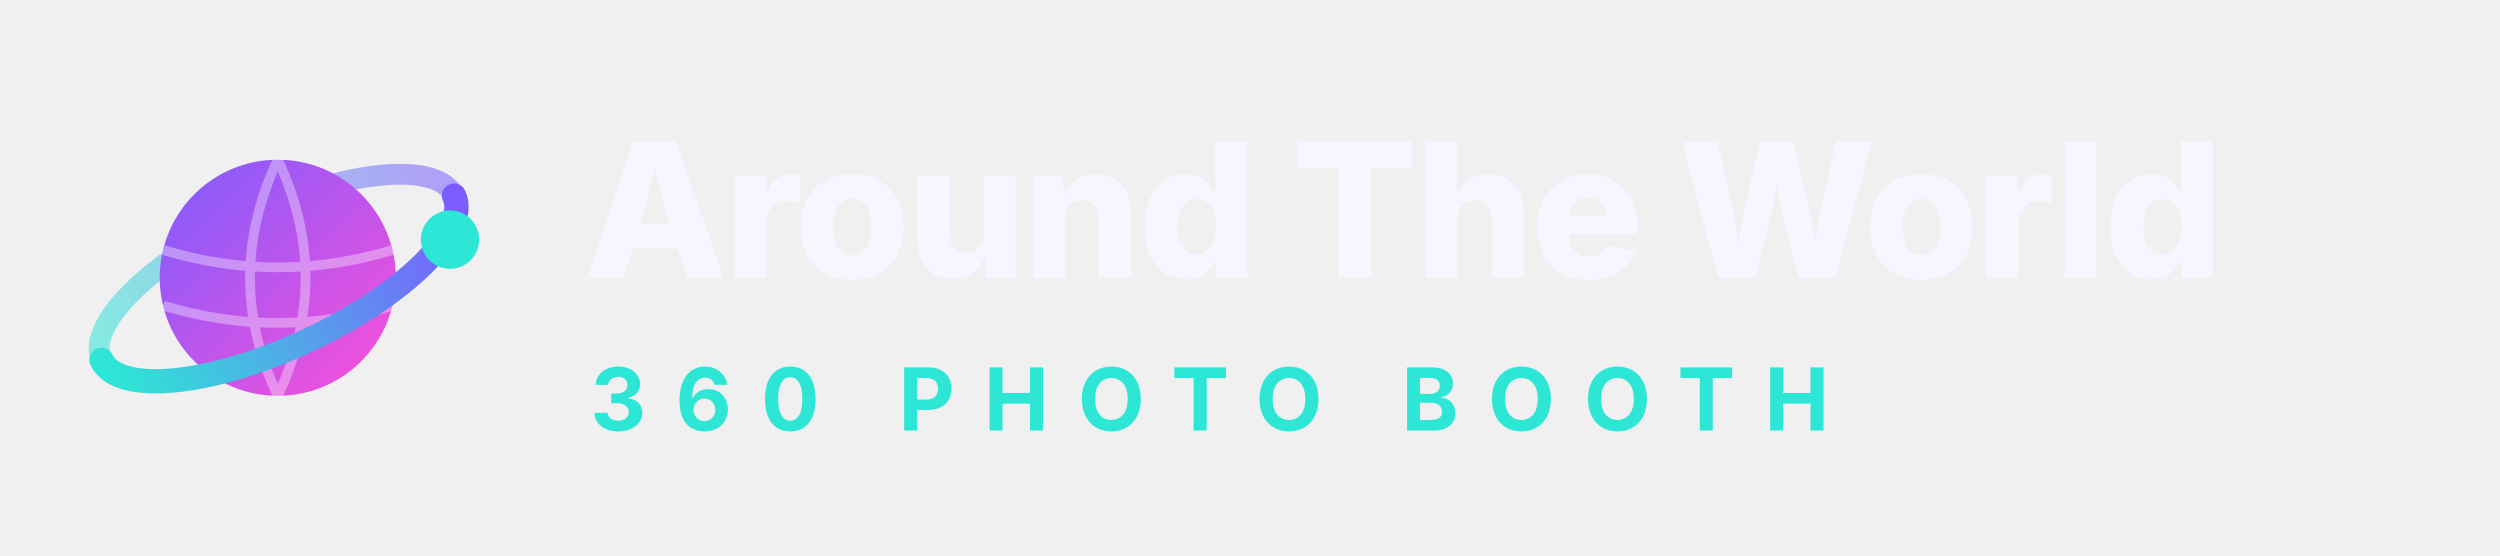
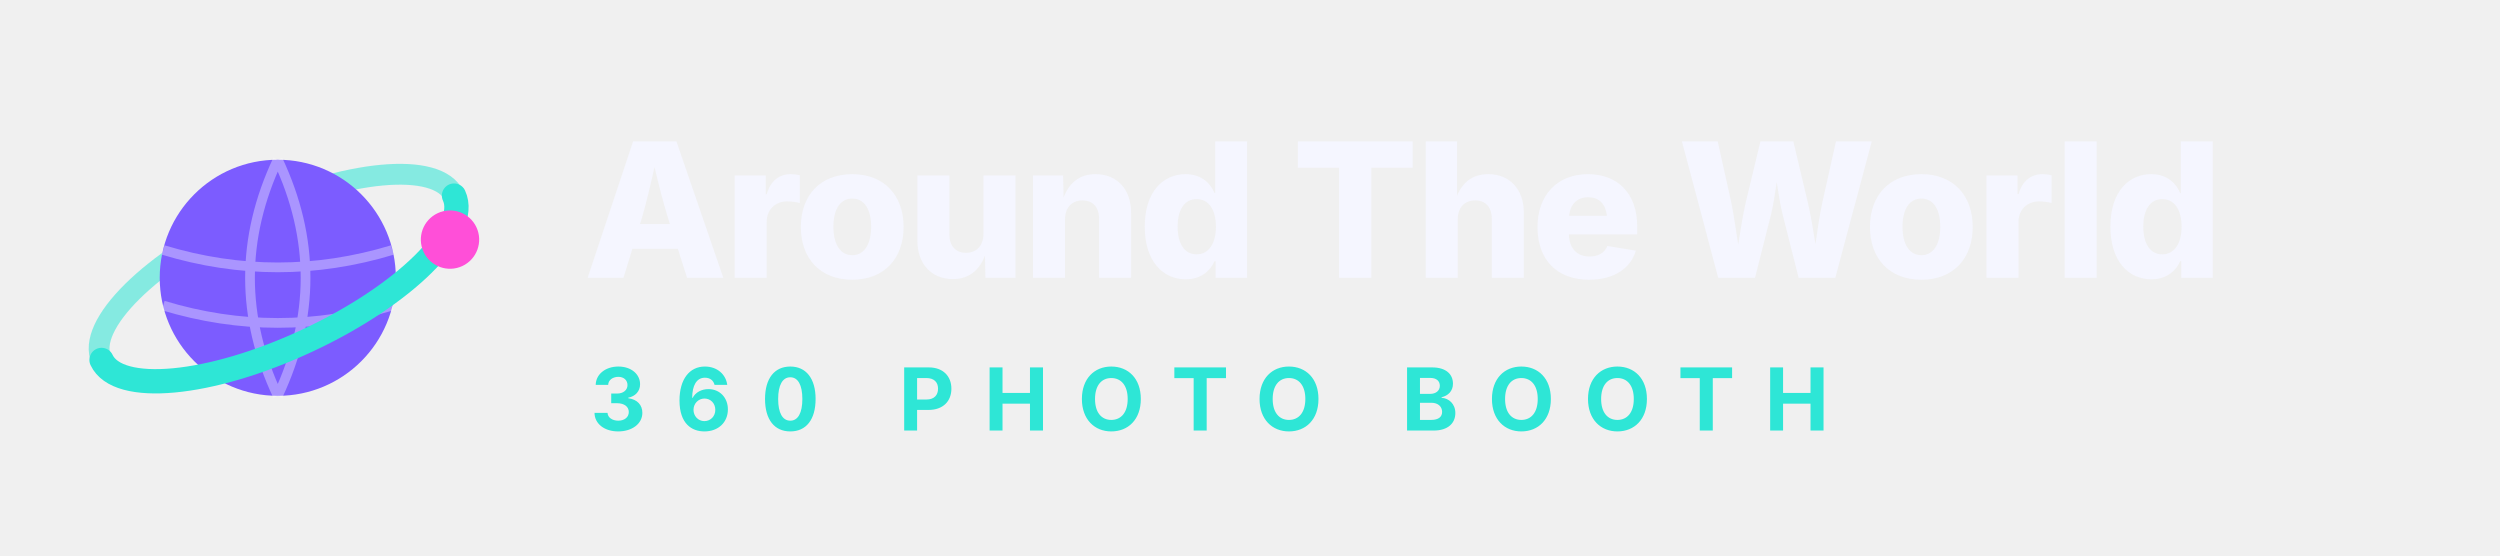
<svg xmlns="http://www.w3.org/2000/svg" viewBox="0 0 360 80" width="360" height="80" role="img" aria-label="Around The World 360 Photo Booth">
-   <defs>
-     <linearGradient id="g" x1="0" y1="0" x2="1" y2="1">
-       <stop offset="0" stop-color="#7c5cff" />
-       <stop offset="1" stop-color="#ff4fd8" />
-     </linearGradient>
-     <linearGradient id="r" x1="0" y1="0" x2="1" y2="0">
-       <stop offset="0" stop-color="#2ee6d6" />
-       <stop offset="1" stop-color="#7c5cff" />
-     </linearGradient>
-   </defs>
  <g transform="translate(8 8)">
    <g transform="rotate(-25 32 32)">
-       <path d="M4 32 A28 10 0 0 1 60 32" fill="none" stroke="url(#r)" stroke-width="3" stroke-linecap="round" opacity=".55" />
+       <path d="M4 32 A28 10 0 0 1 60 32" fill="none" stroke="#2ee6d6" stroke-width="3" stroke-linecap="round" opacity=".55" />
    </g>
-     <circle cx="32" cy="32" r="17" fill="url(#g)" />
+     <circle cx="32" cy="32" r="17" fill="#7c5cff" />
    <path d="M15.500 28 Q32 33 48.500 28 M15.500 36 Q32 41 48.500 36 M32 15 Q24 32 32 49 M32 15 Q40 32 32 49" fill="none" stroke="#fff" stroke-opacity=".35" stroke-width="1.400" />
    <g transform="rotate(-25 32 32)">
-       <path d="M4 32 A28 10 0 0 0 60 32" fill="none" stroke="url(#r)" stroke-width="3.500" stroke-linecap="round" />
-       <circle cx="56.800" cy="37.500" r="4.200" fill="#2ee6d6" />
+       <path d="M4 32 A28 10 0 0 0 60 32" fill="none" stroke="#2ee6d6" stroke-width="3.500" stroke-linecap="round" />
+       <circle cx="56.800" cy="37.500" r="4.200" fill="#ff4fd8" />
    </g>
  </g>
  <text x="84" y="40" font-family="Inter,Segoe UI,Arial,sans-serif" font-size="27" font-weight="800" letter-spacing="-0.5" fill="#f5f6ff">Around The World</text>
  <text x="85" y="62" font-family="Inter,Segoe UI,Arial,sans-serif" font-size="12.500" font-weight="700" letter-spacing="4.200" fill="#2ee6d6">360 PHOTO BOOTH</text>
</svg>
